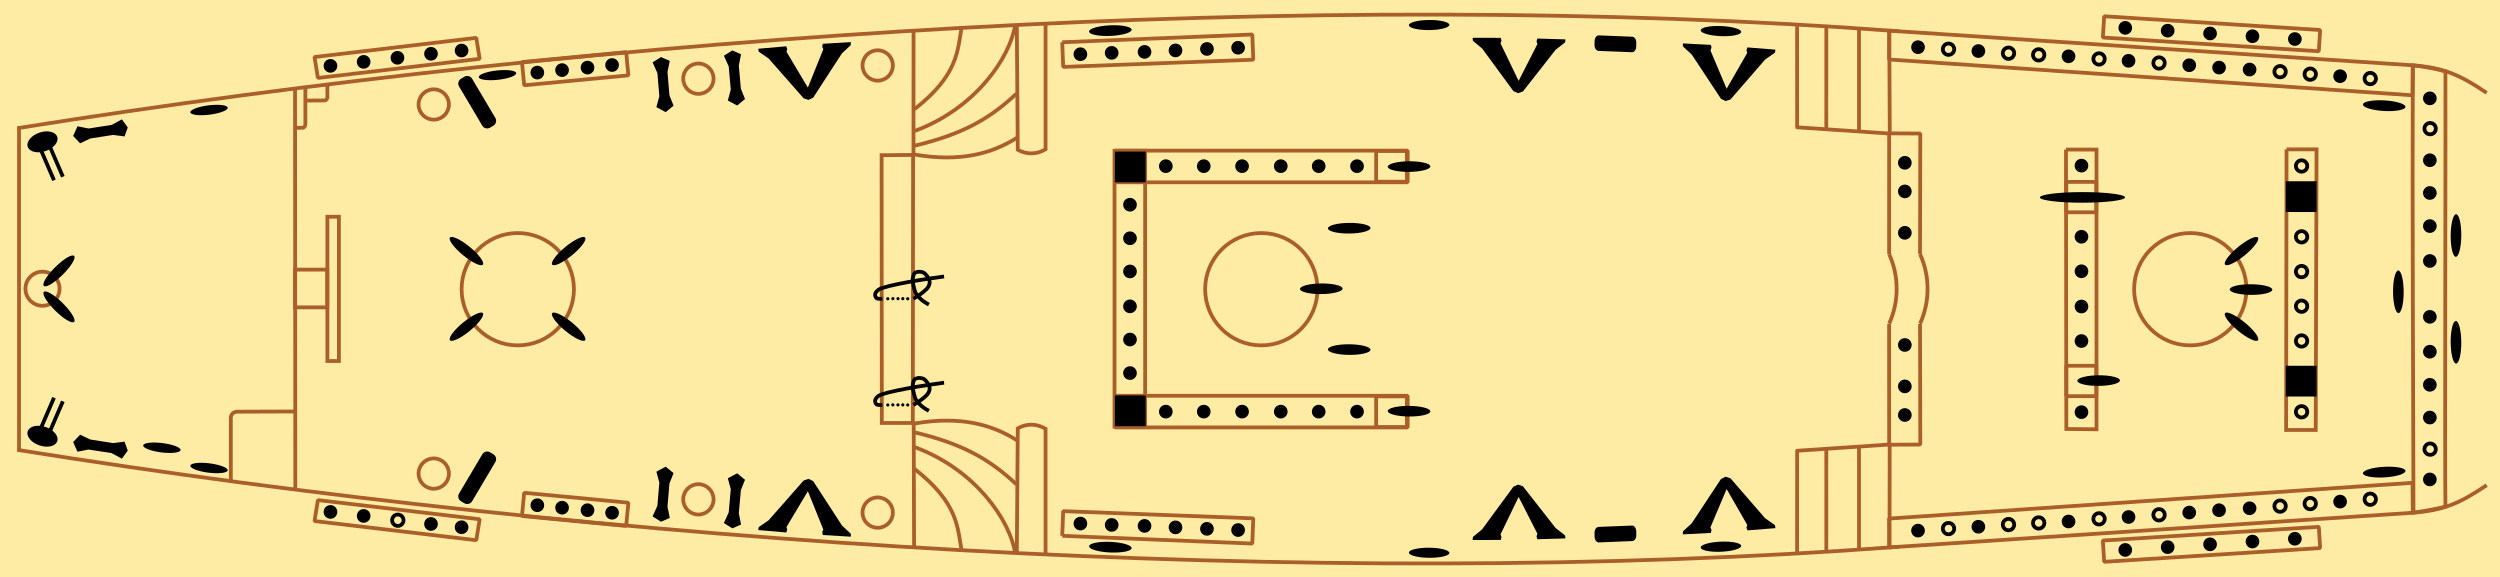
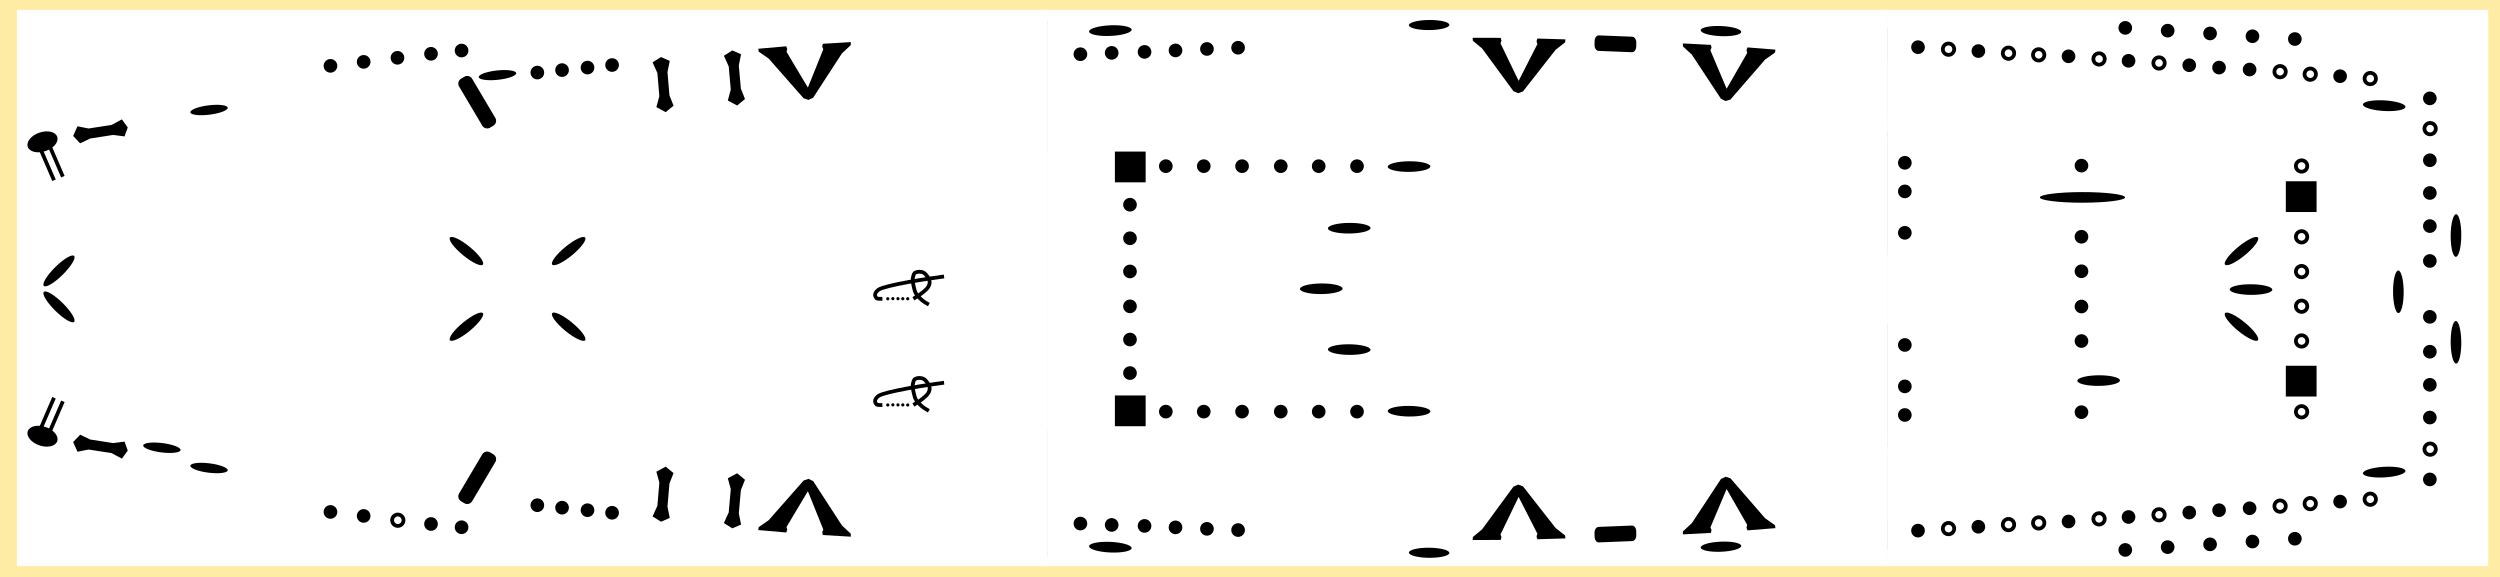
<svg xmlns="http://www.w3.org/2000/svg" xmlns:ns2="https://github.com/jolaf/rigging" xmlns:xlink="http://www.w3.org/1999/xlink" width="100%" height="100%" id="svg1" version="1.1" viewBox="1 -24 659 152">
  <style id="style707">
    /*  */
    #background {
      fill: #ffeca4;
    }
    #drawing {
      color: #aa5f28;
    }
    /*  */
  </style>
  <defs id="defs1">
    <rect y="-0.809" x="277.269" height="146.642" width="220.711" id="deckMask" style="fill:currentColor" />
    <g id="mastMask" style="stroke:currentColor">
      <path id="path89" d="m 425.113,59.525 c 26.5,26.5 26.5,26.5 26.5,26.5 z" />
      <path id="path91" d="m 451.613,59.525 c -26.5,26.5 -26.5,26.5 -26.5,26.5 z" />
    </g>
    <circle r="4" cy="398.091" cx="160.871" id="pipe" style="stroke:currentColor" />
    <circle id="pin" r="1.8" cy="28.152" cx="567.539" style="fill:currentColor" transform="rotate(-8.297298)" class="aura" />
    <circle style="fill:none;stroke:currentColor" transform="rotate(-8.297298)" id="pinhole" cx="607.213" cy="138.775" r="1.5" />
    <ellipse transform="rotate(89.50973)" id="cleat" ry="5.615" rx="1.4" cy="-575.374" cx="3.721" style="fill:currentColor" class="aura" />
    <rect ry="1.5" y="72.319" x="396.501" height="15" width="4" id="lcleat" style="fill:currentColor" class="aura" />
    <path transform="matrix(0.8823634,0,0,1.004638,-152.5943,-25.94742)" d="m 215.31,40.277 -0.959,-2.798 v -6.102 l 0.959,-2.893 -2.499,-1.196 -2.652,1.196 1.162,2.893 v 6.102 l -1.161,2.798 2.652,1.514 z" id="xcleat" style="fill:currentColor" class="aura" />
    <path d="m 426.259,54.267 -8.424,-11.107 -2.479,-2.004 -0.067,-0.781 7.404,-0.102 0.204,0.747 -0.238,0.713 4.927,9.807 4.791,-9.773 -0.238,-0.713 0.204,-0.747 7.404,0.102 -0.067,0.781 -2.479,2.004 -8.424,11.107 -1.259,0.493 z" id="kevel" style="fill:currentColor" class="aura" />
    <rect transform="translate(-36.93956,-367.6302)" id="fist" width="8.109" height="8.109" x="324.097" y="408.336" style="fill:currentColor" class="aura" />
    <g id="tackle" transform="matrix(-1,0,0,1,657.0613,84.96837)">
      <ellipse transform="rotate(-18.74917,-1131.871,-71.94031)" ry="2.557" rx="4.104" cy="420.366" cx="-74.057" id="path4323" style="fill:currentColor" />
      <path style="stroke:currentColor" d="m 61.959,411.73 3.977,9.218" id="path4328" transform="translate(-36.93956,-367.6302)" />
      <path style="stroke:currentColor" id="path4325" d="m 59.623,412.677 3.977,9.218" transform="translate(-36.93956,-367.6302)" />
    </g>
    <g id="knot" transform="translate(380.0305,-105.3119)">
      <path style="fill:none;stroke:currentColor" id="path4249" d="m 298.721,455.173 c -3.993,0.489 -15.46,2.284 -17.267,3.472 -0.874,0.684 -1.281,1.456 -0.505,2.273 0.295,0.218 1.515,0.126 1.515,0.126" />
      <path style="fill:none;stroke:currentColor" d="m 290.64,461.044 c 0,0 1.792,-1.092 2.589,-1.768 0.499,-0.424 1.088,-0.913 1.357,-1.421 0.27,-0.508 0.393,-0.888 0.316,-1.452 -0.077,-0.564 -0.8,-1.72 -1.438,-2.147 -0.638,-0.427 -1.581,-0.414 -2.192,-0.158 -0.612,0.256 -0.566,0.713 -0.758,1.357 -0.191,0.644 0.115,1.993 0.284,2.715 0.169,0.722 0.251,1.043 0.6,1.61 0.349,0.567 0.988,1.204 1.547,1.673 0.559,0.469 1.768,1.136 1.768,1.136" id="path4251" />
      <circle r="0.426" cy="461.044" cx="283.884" id="path4253" style="fill:currentColor" />
      <circle style="fill:currentColor" id="circle4255" cx="285.226" cy="461.013" r="0.426" />
      <circle style="fill:currentColor" r="0.426" cy="461.028" cx="286.568" id="circle4257" />
      <circle style="fill:currentColor" id="circle4259" cx="287.846" cy="461.028" r="0.426" />
      <circle r="0.426" cy="461.044" cx="289.14" id="circle4261" style="fill:currentColor" />
    </g>
  </defs>
  <g id="layer1">
    <g id="background">
      <rect style="fill-rule:evenodd;stroke-width:1.6;stroke-linecap:round;stroke-linejoin:round;paint-order:markers fill stroke" id="rect6803" width="717.601" height="368.795" x="-20.988" y="-138.852" />
    </g>
  </g>
  <g transform="translate(0,-20.6)" id="layer2">
    <g id="drawing">
      <g id="portDrawing" style="fill:none;stroke:currentColor">
        <path style="fill-rule:evenodd" d="M 5.599,30.388 C 160.19,5.668 347.851,-6.802 501.489,4.852 m 135.527,8.962 c 8.188,0.64 12.488,2.549 19.468,7.271" id="path4399" />
        <path class="rail" id="rect4158" d="m 499.005,4.684 c 0,0 138.012,9.13 138.012,9.13 0,0 -0.082,7.903 -0.082,7.903 0,0 -137.973,-9.434 -137.973,-9.434 0,0 0.044,-7.599 0.044,-7.599" style="fill-rule:evenodd;stroke-miterlimit:0" />
        <rect transform="matrix(0.997985,0.063452,-0.063107,0.998007,-36.91926,-367.6302)" class="rail" style="fill-rule:evenodd;stroke-linecap:round;stroke-miterlimit:0" id="rect4272" width="57.042" height="5.615" x="614.658" y="330.176" />
        <rect transform="translate(-36.91926,-367.6302)" class="solid" style="fill-rule:evenodd;stroke-miterlimit:0" id="rect4212" width="7.895" height="8.012" x="582.601" y="412.182" />
        <path class="rail" id="path4201" d="m 498.969,63.596 c 0,0 0.013,-31.846 0.013,-31.846 0,0 8.206,0.049 8.206,0.049 0,0 -0.072,31.797 -0.072,31.797" style="fill-rule:evenodd;stroke-miterlimit:0" />
        <g class="solid" id="g4442">
          <path style="fill-rule:evenodd;stroke-linejoin:round" d="m 474.71,3.488 c 0,0 0.018,26.671 0.018,26.671 0,0 24.696,1.671 24.696,1.671" id="path4436" />
          <path style="fill-rule:evenodd" d="m 491.034,31.603 c 0,0 0,-27.13 0,-27.13" id="path4438" />
          <path style="fill-rule:evenodd" d="m 482.413,30.658 c 0,0 0.006,-26.716 0.006,-26.716" id="path4440" />
        </g>
        <rect transform="translate(-36.91926,-367.6302)" class="solid" y="404.025" x="400.67" height="8.109" width="8.109" id="rect4227" style="fill-rule:evenodd;stroke-miterlimit:0" />
        <rect transform="translate(-36.91926,-367.6302)" class="rail" y="403.945" x="331.803" height="8.348" width="77.184" id="rect4231" style="fill-rule:evenodd;stroke-miterlimit:0" />
        <path class="rail" id="rect4238" d="m 281.003,7.737 c 0,0 50.101,-2.045 50.101,-2.045 0,0 0.262,6.643 0.262,6.643 0,0 -50.107,1.907 -50.107,1.907 0,0 -0.256,-6.505 -0.256,-6.505" style="fill-rule:evenodd;stroke-miterlimit:0" />
        <g class="solid" id="g2411">
          <path id="path4286" d="m 269.031,3.005 c 0,0 0.253,33.082 0.253,33.082 2.441,1.306 4.882,1.261 7.324,-0.126 0,0 0,-33.335 0,-33.335" style="fill-rule:evenodd" />
          <path id="path4302" d="m 242.135,37.35 c 11.722,2.006 20.149,-0.133 26.895,-4.419" style="fill-rule:evenodd" />
          <path id="path4300" d="m 242.099,35.007 c 12.578,-3.001 19.725,-7.042 26.841,-13.718" style="fill-rule:evenodd" />
          <path id="path4298" d="M 242.135,31.116 C 258.141,25.17 267.233,11.895 268.652,3.005" style="fill-rule:evenodd" />
          <path id="path4296" d="M 242.066,25.379 C 253.549,16.384 253.398,10.039 254.51,3.637" style="fill-rule:evenodd" />
        </g>
        <use transform="translate(71.49064,-384.2342)" height="100%" width="100%" id="use11168" xlink:href="#pipe" y="0" x="0" />
        <use transform="translate(24.2244,-380.7455)" height="100%" width="100%" id="use11170" xlink:href="#pipe" y="0" x="0" />
        <rect transform="rotate(-5.435147,-3891.007,205.0834)" class="rail" style="fill-rule:evenodd;stroke-miterlimit:0" id="rect4267" width="27.593" height="6.154" x="138.673" y="395.494" />
        <rect transform="matrix(0.993053,-0.117668,0.159682,0.987169,-36.91926,-367.6302)" class="rail" ry="0" y="391.192" x="58.768" height="5.599" width="42.94" id="rect4281" style="fill-rule:evenodd;stroke-miterlimit:0" />
        <use transform="translate(-45.53723,-373.9462)" height="100%" width="100%" id="use11166" xlink:href="#pipe" y="0" x="0" />
      </g>
      <use transform="matrix(1,0,0,-1,0,145.5797)" xlink:href="#portDrawing" id="starboardDrawing" x="0" y="0" width="100%" height="100%" />
      <path class="rail" style="fill:none;stroke:currentColor" id="path4294" d="m 645.621,15.449 c -3.876,-1.16 -8.605,-1.635 -8.605,-1.635 -0.16,38.87 0.115,82.335 0.176,117.905 0,0 3.887,-0.461 8.424,-1.564 -0.182,-8.555 0.077,-111.18 0.004,-114.706 0,0 -2.6e-4,0 -2.6e-4,0" />
      <path class="rail" id="rect4333" d="m 603.734,35.978 c 0,0 7.908,0 7.908,0 0,0 -0.217,73.963 -0.217,73.963 0,0 -7.8,0 -7.8,0 0,0 0.108,-73.963 0.108,-73.963" style="fill:none;stroke:currentColor" />
      <circle class="solid" r="14.805" cy="72.838" cx="578.359" id="path4330" style="fill:none;stroke:currentColor" />
      <path class="rail" id="rect4326" d="m 545.591,36.028 c 0,0 8.047,0 8.047,0 0,0 0,73.736 0,73.736 0,0 -7.955,-0.091 -7.955,-0.091 0,0 -0.091,-73.645 -0.091,-73.645" style="fill:none;stroke:currentColor" />
      <g class="solid" style="fill:none;stroke:currentColor" id="g4318">
        <path d="m 507.125,63.596 c 1.304,2.875 1.979,5.997 1.979,9.164 0,3.167 -0.675,6.288 -1.979,9.164" id="path4211" />
        <path d="m 498.978,63.596 c 1.304,2.875 1.979,5.997 1.979,9.164 0,3.167 -0.675,6.288 -1.979,9.164" id="path4312" />
      </g>
      <path style="fill:none;stroke:currentColor" d="m 499.075,140.577 c 0,0 0.05,-27.332 0.05,-27.332 m 0.022,-81.024 c 0,0 -0.143,-27.537 -0.143,-27.537" id="path4434" />
      <circle class="solid " style="fill:none;stroke:currentColor" id="circle327" cx="333.481" cy="72.838" r="14.805" />
      <path class="rail" style="fill:none;stroke:currentColor" d="m 302.86,109.064 c 0,0 -8.075,0 -8.075,0 0,0 0,-72.72 0,-72.72 0,0 8.075,0 8.075,0 0,0 0,72.72 0,72.72" id="path4336" />
      <path id="path4288" d="m 241.953,140.828 c 0,0 -0.103,-33.102 -0.103,-33.102 M 241.79,37.765 c 0,0 0.024,-33.476 0.024,-33.476" style="fill:none;stroke:currentColor" />
      <path class="solid" style="fill:none;stroke:currentColor" d="m 241.694,37.439 c 0,0 -8.306,0.069 -8.306,0.069 -0.004,16.806 0.062,53.776 0.058,70.582 0,0 8.168,0 8.168,0 0.004,-16.806 0.076,-53.845 0.08,-70.651 0,0 0,-5e-5 0,-5e-5" id="path4060" />
      <circle class="solid" r="14.805" cy="72.838" cx="137.481" id="circle329" style="fill:none;stroke:currentColor" />
      <rect class="solid" y="53.73" x="87.298" height="38.031" width="3.041" id="rect4322" style="fill:none;stroke:currentColor" />
      <rect class="solid" y="67.672" x="78.789" height="9.949" width="8.482" id="rect4317" style="fill:none;stroke:currentColor" />
      <path class="solid" style="fill:none;stroke:currentColor" d="m 87.296,19.031 c 0,0 0,3.28 0,3.28 -0.175,0.713 -0.438,0.672 -0.685,0.766 0,0 -5.025,0.035 -5.025,0.035" id="path4887" />
      <path class="solid" id="path4306" d="m 81.496,19.331 c 0,0 0,10.18 0,10.18 -0.175,0.713 -0.438,0.672 -0.685,0.766 0,0 -2.226,0.035 -2.226,0.035" style="fill:none;stroke:currentColor" />
      <path style="fill:none;stroke:currentColor" d="m 78.845,125.846 c 0,0 -0.072,-106.204 -0.072,-106.204" id="path4304" />
      <path class="solid" style="fill:none;stroke:currentColor" d="m 61.845,123.311 c 0,0 0,-16.814 0,-16.814 0.389,-1.278 0.973,-1.205 1.523,-1.374 0,0 15.251,-0.062 15.251,-0.062" id="path4412" />
      <circle class="solid" r="4.495" cy="72.707" cx="12.204" id="circle4314" style="fill:none;stroke:currentColor" />
      <path id="path4069" d="m 6.016,115.679 c 0,0 0,-85.785 0,-85.785" style="fill:none;stroke:currentColor" />
    </g>
  </g>
-   <g transform="translate(0,-20.6)" id="layer3" style="display:none">
+   <g transform="translate(0,-20.6)" id="layer3">
    <g style="color:#ffffff" class="modeDependent which" id="deckMasks">
      <use style="stroke-width:1.001" height="100%" width="100%" y="0" x="0" transform="matrix(0.7178498,0,0,1,299.4258,0)" ns2:deck="fore" class="deckMask" xlink:href="#deckMask" id="use758" />
-       <use style="stroke-width:0.999" transform="matrix(1.00258,0,0,1,-0.8020163,0)" height="100%" width="100%" y="0" x="0" ns2:deck="main" class="deckMask" xlink:href="#deckMask" id="use760" />
+       <use style="stroke-width:0.997" height="100%" width="100%" y="0" x="0" ns2:deck="main" class="deckMask" xlink:href="#deckMask" id="use760" transform="matrix(1.0033,0,0,1,-1.1,0)" />
      <use style="stroke-width:1.01" height="100%" width="100%" y="0" x="0" transform="matrix(1.23109,0,0,1,-335.8762,0)" ns2:deck="stern" class="deckMask" xlink:href="#deckMask" id="use668" />
    </g>
  </g>
  <g transform="translate(0,-20.6)" id="layer4" style="display:none">
    <g style="color:#ff0000" class="modeDependent where" id="mastMasks">
      <use height="100%" width="100%" y="0" x="0" transform="translate(140)" ns2:mast="fore" class="mastMask" xlink:href="#mastMask" id="use89" />
      <use height="100%" width="100%" y="0" x="0" transform="translate(-104.8899)" ns2:mast="main" class="mastMask" xlink:href="#mastMask" id="use336" />
      <use height="100%" width="100%" y="0" x="0" transform="translate(-300.9661)" ns2:mast="mizzen" class="mastMask" xlink:href="#mastMask" id="use338" />
    </g>
  </g>
  <g transform="translate(0,-20.6)" id="layer5">
    <g transform="translate(0.02029647,-7.1415848e-6)" id="points">
      <g ns2:side="port" id="g1143" ns2:rail="behindFront" ns2:deck="fore">
        <use height="100%" width="100%" transform="rotate(-89.09961,642.2966,-8.333565)" id="use4877" xlink:href="#cleat" y="0" x="0" />
      </g>
      <g ns2:side="starboard" ns2:deck="fore" ns2:rail="behindFront" id="g347" transform="matrix(1,0,0,-1,0,145.5058)">
        <use x="0" y="0" xlink:href="#cleat" id="use345" transform="rotate(-89.09961,642.2966,-8.333565)" width="100%" height="100%" />
      </g>
      <g ns2:side="port" transform="translate(0,-1.124999)" ns2:isAcross="true" id="g4296" ns2:rail="frontRail" ns2:deck="fore">
        <use height="100%" width="100%" transform="translate(75.82837,120.558)" id="use4878" xlink:href="#pin" y="0" x="0" />
        <use height="100%" width="100%" transform="translate(75.82837,111.3648)" id="use4880" xlink:href="#pin" y="0" x="0" />
        <use height="100%" width="100%" transform="translate(75.82837,102.6395)" id="use4882" xlink:href="#pin" y="0" x="0" />
        <use height="100%" width="100%" transform="translate(75.82833,94.00795)" id="use4886" xlink:href="#pin" y="0" x="0" />
        <use height="100%" width="100%" transform="translate(20.68006,-18.06192)" id="use4884" xlink:href="#pinhole" y="0" x="0" />
        <use height="100%" width="100%" transform="translate(75.82833,77.69545)" id="use4888" xlink:href="#pin" y="0" x="0" />
      </g>
      <g ns2:side="starboard" ns2:deck="fore" ns2:rail="frontRail" id="g361" ns2:isAcross="true" transform="matrix(1,0,0,-1,0,146.6308)">
        <use x="0" y="0" xlink:href="#pin" id="use349" transform="translate(75.82837,120.558)" width="100%" height="100%" />
        <use x="0" y="0" xlink:href="#pin" id="use351" transform="translate(75.82837,111.3648)" width="100%" height="100%" />
        <use x="0" y="0" xlink:href="#pin" id="use353" transform="translate(75.82837,102.6395)" width="100%" height="100%" />
        <use x="0" y="0" xlink:href="#pin" id="use355" transform="translate(75.82833,94.00795)" width="100%" height="100%" />
        <use x="0" y="0" xlink:href="#pinhole" id="use357" transform="translate(20.68006,-18.06192)" width="100%" height="100%" />
        <use x="0" y="0" xlink:href="#pin" id="use359" transform="translate(75.82833,77.69545)" width="100%" height="100%" />
      </g>
      <g ns2:side="port" transform="rotate(-33.82482,358.4877,-866.822)" ns2:deck="fore" ns2:rail="onDeckFront" id="g826">
        <use height="100%" width="100%" transform="rotate(37.61055,293.7698,-704.8099)" id="use4869" xlink:href="#cleat" y="0" x="0" />
      </g>
      <g transform="rotate(90,336.0643,324.3645)" ns2:deck="fore" ns2:side="center" ns2:rail="onDeckFront" id="g4125">
        <use x="0" y="0" xlink:href="#cleat" id="use4123" transform="rotate(0.2410182,-6431.205,-116512.54)" width="100%" height="100%" />
      </g>
      <g ns2:side="starboard" id="g365" ns2:rail="onDeckFront" ns2:deck="fore" transform="matrix(0.8307434,0.5566555,0.5566555,-0.8307434,543.1976,92.66701)">
        <use x="0" y="0" xlink:href="#cleat" id="use363" transform="rotate(37.61055,293.7698,-704.8099)" width="100%" height="100%" />
      </g>
      <g ns2:side="port" transform="rotate(3.868472,821.8682,-178.4431)" id="g4304" ns2:rail="sideRail" ns2:deck="fore">
        <use height="100%" width="100%" transform="translate(-45.72429,83.92364)" id="use4842" xlink:href="#pin" y="0" x="0" />
        <use height="100%" width="100%" transform="translate(-92.89051,-19.82658)" id="use4838" xlink:href="#pinhole" y="0" x="0" />
        <use height="100%" width="100%" transform="translate(-29.78216,83.87078)" id="use4840" xlink:href="#pin" y="0" x="0" />
        <use height="100%" width="100%" transform="translate(-77.0407,-19.84125)" id="use4836" xlink:href="#pinhole" y="0" x="0" />
        <use height="100%" width="100%" transform="translate(-69.07567,-19.94292)" id="use4834" xlink:href="#pinhole" y="0" x="0" />
        <use height="100%" width="100%" transform="translate(-5.974521,83.64781)" id="use4832" xlink:href="#pin" y="0" x="0" />
        <use height="100%" width="100%" transform="translate(-53.12793,-19.94072)" id="use4830" xlink:href="#pinhole" y="0" x="0" />
        <use height="100%" width="100%" transform="translate(9.885951,83.76302)" id="use4828" xlink:href="#pin" y="0" x="0" />
        <use height="100%" width="100%" transform="translate(-37.27823,-19.94317)" id="use4826" xlink:href="#pinhole" y="0" x="0" />
        <use height="100%" width="100%" transform="translate(25.92968,83.85081)" id="use4824" xlink:href="#pin" y="0" x="0" />
        <use height="100%" width="100%" transform="translate(33.81339,83.936)" id="use4822" xlink:href="#pin" y="0" x="0" />
        <use height="100%" width="100%" transform="translate(41.8784,83.90932)" id="use4820" xlink:href="#pin" y="0" x="0" />
        <use height="100%" width="100%" transform="translate(-5.28586,-19.8119)" id="use4816" xlink:href="#pinhole" y="0" x="0" />
        <use height="100%" width="100%" transform="translate(2.687874,-19.6877)" id="use4818" xlink:href="#pinhole" y="0" x="0" />
        <use height="100%" width="100%" transform="translate(65.80175,84.04969)" id="use4814" xlink:href="#pin" y="0" x="0" />
        <use height="100%" width="100%" transform="translate(18.54907,-19.60354)" id="use4812" xlink:href="#pinhole" y="0" x="0" />
      </g>
      <g ns2:side="starboard" ns2:deck="fore" ns2:rail="sideRail" id="g399" transform="matrix(0.9977215,-0.06746628,-0.06746628,-0.9977215,-10.16631,201.3608)">
        <use x="0" y="0" xlink:href="#pin" id="use367" transform="translate(-45.72429,83.92364)" width="100%" height="100%" />
        <use x="0" y="0" xlink:href="#pinhole" id="use369" transform="translate(-92.89051,-19.82658)" width="100%" height="100%" />
        <use x="0" y="0" xlink:href="#pin" id="use371" transform="translate(-29.78216,83.87078)" width="100%" height="100%" />
        <use x="0" y="0" xlink:href="#pinhole" id="use373" transform="translate(-77.0407,-19.84125)" width="100%" height="100%" />
        <use x="0" y="0" xlink:href="#pinhole" id="use375" transform="translate(-69.07567,-19.94292)" width="100%" height="100%" />
        <use x="0" y="0" xlink:href="#pin" id="use377" transform="translate(-5.974521,83.64781)" width="100%" height="100%" />
        <use x="0" y="0" xlink:href="#pinhole" id="use379" transform="translate(-53.12793,-19.94072)" width="100%" height="100%" />
        <use x="0" y="0" xlink:href="#pin" id="use381" transform="translate(9.885951,83.76302)" width="100%" height="100%" />
        <use x="0" y="0" xlink:href="#pinhole" id="use383" transform="translate(-37.27823,-19.94317)" width="100%" height="100%" />
        <use x="0" y="0" xlink:href="#pin" id="use385" transform="translate(25.92968,83.85081)" width="100%" height="100%" />
        <use x="0" y="0" xlink:href="#pin" id="use387" transform="translate(33.81339,83.936)" width="100%" height="100%" />
        <use x="0" y="0" xlink:href="#pin" id="use389" transform="translate(41.8784,83.90932)" width="100%" height="100%" />
        <use x="0" y="0" xlink:href="#pinhole" id="use391" transform="translate(-5.28586,-19.8119)" width="100%" height="100%" />
        <use x="0" y="0" xlink:href="#pinhole" id="use393" transform="translate(2.687874,-19.6877)" width="100%" height="100%" />
        <use x="0" y="0" xlink:href="#pin" id="use395" transform="translate(65.80175,84.04969)" width="100%" height="100%" />
        <use x="0" y="0" xlink:href="#pinhole" id="use397" transform="translate(18.54907,-19.60354)" width="100%" height="100%" />
      </g>
      <g ns2:side="port" ns2:rail="shroudsRail" ns2:deck="fore" id="g5102" transform="rotate(3.769449,6421.582,-164.8964)">
        <use height="100%" width="100%" transform="translate(19.31865,442.8958)" id="use4845" xlink:href="#pin" y="0" x="0" />
        <use height="100%" width="100%" transform="translate(30.51896,442.8958)" id="use4847" xlink:href="#pin" y="0" x="0" />
        <use height="100%" width="100%" transform="translate(41.71926,442.8958)" id="use4849" xlink:href="#pin" y="0" x="0" />
        <use height="100%" width="100%" transform="translate(52.91861,442.8958)" id="use4851" xlink:href="#pin" y="0" x="0" />
        <use height="100%" width="100%" transform="translate(64.11891,442.8958)" id="use4853" xlink:href="#pin" y="0" x="0" />
      </g>
      <g ns2:side="starboard" transform="matrix(0.9978367,-0.06574184,-0.06574184,-0.9978367,3.051441,568.0292)" id="g412" ns2:deck="fore" ns2:rail="shroudsRail">
        <use x="0" y="0" xlink:href="#pin" id="use401" transform="translate(19.31865,442.8958)" width="100%" height="100%" />
        <use x="0" y="0" xlink:href="#pin" id="use403" transform="translate(30.51896,442.8958)" width="100%" height="100%" />
        <use x="0" y="0" xlink:href="#pin" id="use406" transform="translate(41.71926,442.8958)" width="100%" height="100%" />
        <use x="0" y="0" xlink:href="#pin" id="use408" transform="translate(52.91861,442.8958)" width="100%" height="100%" />
        <use x="0" y="0" xlink:href="#pin" id="use410" transform="translate(64.11891,442.8958)" width="100%" height="100%" />
      </g>
      <g ns2:side="port" id="g5002" transform="translate(0.5268181)">
        <use x="0" y="0" xlink:href="#pinhole" id="use4991" transform="translate(-13.73291,18.49365)" width="100%" height="100%" />
        <use x="0" y="0" xlink:href="#pinhole" id="use4989" transform="translate(-13.73291,9.333698)" width="100%" height="100%" />
        <use x="0" y="0" xlink:href="#pinhole" id="use4987" transform="translate(-13.73291,-9.338379)" width="100%" height="100%" />
      </g>
      <g ns2:side="starboard" transform="matrix(1,0,0,-1,0.5268181,145.5058)" id="g424">
        <use height="100%" width="100%" transform="translate(-13.73291,18.49365)" id="use418" xlink:href="#pinhole" y="0" x="0" />
        <use height="100%" width="100%" transform="translate(-13.73291,9.333698)" id="use420" xlink:href="#pinhole" y="0" x="0" />
        <use height="100%" width="100%" transform="translate(-13.73291,-9.338379)" id="use422" xlink:href="#pinhole" y="0" x="0" />
      </g>
      <g ns2:side="port" transform="translate(316.2579,3.526502)" id="g1149" ns2:rail="frontFists" ns2:deck="fore">
        <use x="0" y="0" xlink:href="#fist" transform="translate(0.1057145,0.1483681)" id="use10664" width="100%" height="100%" />
      </g>
      <g ns2:side="starboard" ns2:deck="fore" ns2:rail="frontFists" id="g416" transform="matrix(1,0,0,-1,316.2579,141.9793)">
        <use height="100%" width="100%" id="use414" transform="translate(0.1057145,0.1483681)" xlink:href="#fist" y="0" x="0" />
      </g>
      <g ns2:side="port" ns2:deck="fore" ns2:rail="atMastFront" id="g1383" transform="translate(446.7934,-2.641305)">
        <use height="100%" width="100%" transform="matrix(0.766927,-0.6417344,-0.6417344,-0.766927,-297.0064,433.7506)" id="use1381" xlink:href="#cleat" y="0" x="0" />
      </g>
      <g transform="rotate(-34.40732,594.5959,75.74982)" id="g1173" ns2:side="center" ns2:rail="atMastFront" ns2:deck="fore">
        <use height="100%" width="100%" transform="rotate(35.2787,468.5599,68.43304)" id="use4860" xlink:href="#cleat" y="0" x="0" />
      </g>
      <g ns2:side="starboard" transform="matrix(1,0,0,-1,446.7934,148.1471)" id="g428" ns2:rail="atMastFront" ns2:deck="fore">
        <use x="0" y="0" xlink:href="#cleat" id="use426" transform="matrix(0.766927,-0.6417344,-0.6417344,-0.766927,-297.0064,433.7506)" width="100%" height="100%" />
      </g>
      <g ns2:side="port" transform="translate(0.175606)" ns2:isAcross="true" id="g4334" ns2:rail="behindMastRail" ns2:deck="fore">
        <use height="100%" width="100%" transform="translate(-16.18084,122.1517)" id="use4920" xlink:href="#pin" y="0" x="0" />
        <use height="100%" width="100%" transform="translate(-16.18084,113.0523)" id="use4922" xlink:href="#pin" y="0" x="0" />
        <use height="100%" width="100%" transform="translate(-16.18084,94.30326)" id="use4924" xlink:href="#pin" y="0" x="0" />
      </g>
      <g ns2:side="starboard" ns2:deck="fore" ns2:rail="behindMastRail" id="g436" ns2:isAcross="true" transform="matrix(1,0,0,-1,0.175606,145.5058)">
        <use x="0" y="0" xlink:href="#pin" id="use430" transform="translate(-16.18084,122.1517)" width="100%" height="100%" />
        <use x="0" y="0" xlink:href="#pin" id="use432" transform="translate(-16.18084,113.0523)" width="100%" height="100%" />
        <use x="0" y="0" xlink:href="#pin" id="use434" transform="translate(-16.18084,94.30326)" width="100%" height="100%" />
      </g>
      <g ns2:side="port" style="stroke-width:0.707" ns2:deck="fore" ns2:rail="backPillars" id="g4131" transform="matrix(1.614932,-0.5899143,1.179829,0.8074658,-408.6204,335.4104)">
        <use x="0" y="0" xlink:href="#cleat" id="use4129" transform="rotate(-143.4218,574.4299,28.15793)" width="100%" height="100%" />
      </g>
      <g transform="rotate(-37.95442,558.9899,98.50181)" id="g1179" ns2:rail="backPillars" ns2:side="starboard" ns2:deck="fore">
        <use height="100%" width="100%" transform="rotate(37.99271,427.0698,18.63686)" id="use4857" xlink:href="#cleat" y="0" x="0" />
      </g>
      <g ns2:side="port" transform="translate(-7.225649,-5.437401)" ns2:isAcross="true" id="g4384" ns2:rail="backRail" ns2:deck="fore">
        <use height="100%" width="100%" transform="translate(-55.34016,117.4538)" id="use4905" xlink:href="#pin" y="0" x="0" />
        <use height="100%" width="100%" transform="translate(-55.34016,106.5357)" id="use4907" xlink:href="#pin" y="0" x="0" />
        <use height="100%" width="100%" transform="translate(-55.34016,98.99535)" id="use4909" xlink:href="#pin" y="0" x="0" />
      </g>
      <g ns2:side="starboard" ns2:deck="fore" ns2:rail="backRail" id="g444" ns2:isAcross="true" transform="matrix(1,0,0,-1,-7.225649,150.9432)">
        <use x="0" y="0" xlink:href="#pin" id="use438" transform="translate(-55.34016,117.4538)" width="100%" height="100%" />
        <use x="0" y="0" xlink:href="#pin" id="use440" transform="translate(-55.34016,106.5357)" width="100%" height="100%" />
        <use x="0" y="0" xlink:href="#pin" id="use442" transform="translate(-55.34016,98.99535)" width="100%" height="100%" />
      </g>
      <g ns2:side="port" id="g4357" ns2:rail="bulwark" ns2:deck="main">
        <use height="100%" width="100%" transform="matrix(0.9507373,0,0,0.9507373,-169.3395,4.341369)" id="use4933" xlink:href="#cleat" y="0" x="0" />
        <use height="100%" width="100%" transform="rotate(0.9,2554.819,-1639.258)" id="use4825" xlink:href="#kevel" y="0" x="0" />
        <use style="stroke-width:1.167" height="100%" width="100%" transform="matrix(-0.01971953,1.022046,-0.7328132,-0.02912583,493.1532,-396.8143)" id="use4944" xlink:href="#lcleat" y="0" x="0" />
        <use height="100%" width="100%" transform="matrix(0.9503867,0.04800109,-0.04800109,0.9503867,-92.27082,-21.67918)" id="use4918" xlink:href="#cleat" y="0" x="0" />
        <use height="100%" width="100%" transform="rotate(3.768461,921.2961,469.4407)" id="use4823" xlink:href="#kevel" y="0" x="0" />
      </g>
      <g ns2:side="starboard" ns2:deck="main" ns2:rail="bulwark" id="g456" transform="matrix(1,0,0,-1,0,145.5058)">
        <use x="0" y="0" xlink:href="#cleat" id="use446" transform="matrix(0.9507373,0,0,0.9507373,-169.3395,4.341369)" width="100%" height="100%" />
        <use x="0" y="0" xlink:href="#kevel" id="use448" transform="rotate(0.9,2554.819,-1639.258)" width="100%" height="100%" />
        <use x="0" y="0" xlink:href="#lcleat" id="use450" transform="matrix(-0.01971953,1.022046,-0.7328132,-0.02912583,493.1532,-396.8143)" width="100%" height="100%" style="stroke-width:1.167" />
        <use x="0" y="0" xlink:href="#cleat" id="use452" transform="matrix(0.9503867,0.04800109,-0.04800109,0.9503867,-92.27082,-21.67918)" width="100%" height="100%" />
        <use x="0" y="0" xlink:href="#kevel" id="use454" transform="rotate(3.768461,921.2961,469.4407)" width="100%" height="100%" />
      </g>
      <g ns2:side="port" transform="translate(0.3998641,-4.50021)" id="g1161" ns2:rail="frontPillars" ns2:deck="main">
        <use height="100%" width="100%" transform="translate(-203.3822,46.21481)" id="use4893" xlink:href="#cleat" y="0" x="0" />
      </g>
      <g ns2:side="starboard" ns2:deck="main" ns2:rail="frontPillars" id="g460" transform="matrix(1,0,0,-1,0.3998641,150.006)">
        <use x="0" y="0" xlink:href="#cleat" id="use458" transform="translate(-203.3822,46.21481)" width="100%" height="100%" />
      </g>
      <g ns2:side="port" transform="translate(-10.63606,4.599977)" id="g1164" ns2:rail="onDeckFront" ns2:deck="main">
        <use height="100%" width="100%" transform="translate(-208.1147,53.35763)" id="use4897" xlink:href="#cleat" y="0" x="0" />
      </g>
      <g ns2:side="starboard" ns2:deck="main" ns2:rail="onDeckFront" id="g464" transform="matrix(1,0,0,-1,-10.63606,140.9059)">
        <use x="0" y="0" xlink:href="#cleat" id="use462" transform="translate(-208.1147,53.35763)" width="100%" height="100%" />
      </g>
      <g transform="rotate(90,350.4549,71.5286)" id="g1194" ns2:side="center" ns2:rail="atMastFront" ns2:deck="main">
        <use height="100%" width="100%" transform="rotate(90,426.5546,-76.11092)" id="use4911" xlink:href="#cleat" y="0" x="0" />
      </g>
      <g ns2:side="port" transform="translate(7.599995,-4.399712)" id="g4366" ns2:rail="sideMastRail" ns2:deck="main">
        <use height="100%" width="100%" transform="translate(-264.9702,98.84545)" id="use4789" xlink:href="#pin" y="0" x="0" />
        <use height="100%" width="100%" transform="translate(-254.9702,98.84545)" id="use4791" xlink:href="#pin" y="0" x="0" />
        <use height="100%" width="100%" transform="translate(-244.8712,98.84545)" id="use4793" xlink:href="#pin" y="0" x="0" />
        <use height="100%" width="100%" transform="translate(-234.6702,98.84545)" id="use4795" xlink:href="#pin" y="0" x="0" />
        <use height="100%" width="100%" transform="translate(-224.6702,98.84545)" id="use4799" xlink:href="#pin" y="0" x="0" />
        <use height="100%" width="100%" transform="translate(-214.5712,98.84545)" id="use4801" xlink:href="#pin" y="0" x="0" />
      </g>
      <g ns2:side="starboard" ns2:deck="main" ns2:rail="sideMastRail" id="g478" transform="matrix(1,0,0,-1,7.599995,149.9056)">
        <use x="0" y="0" xlink:href="#pin" id="use466" transform="translate(-264.9702,98.84545)" width="100%" height="100%" />
        <use x="0" y="0" xlink:href="#pin" id="use468" transform="translate(-254.9702,98.84545)" width="100%" height="100%" />
        <use x="0" y="0" xlink:href="#pin" id="use470" transform="translate(-244.8712,98.84545)" width="100%" height="100%" />
        <use x="0" y="0" xlink:href="#pin" id="use472" transform="translate(-234.6702,98.84545)" width="100%" height="100%" />
        <use x="0" y="0" xlink:href="#pin" id="use474" transform="translate(-224.6702,98.84545)" width="100%" height="100%" />
        <use x="0" y="0" xlink:href="#pin" id="use476" transform="translate(-214.5712,98.84545)" width="100%" height="100%" />
      </g>
      <g ns2:side="port" transform="translate(7.600336,-4.299942)" id="g1158" ns2:rail="backFists" ns2:deck="main">
        <use height="100%" width="100%" id="use9904" transform="translate(0.1057145,0.1483681)" xlink:href="#fist" y="0" x="0" />
      </g>
      <g ns2:side="starboard" ns2:deck="main" ns2:rail="backFists" id="g482" transform="matrix(1,0,0,-1,7.600336,149.8058)">
        <use x="0" y="0" xlink:href="#fist" transform="translate(0.1057145,0.1483681)" id="use480" width="100%" height="100%" />
      </g>
      <g ns2:side="port" transform="translate(7.500264,-0.8001341)" ns2:isAcross="true" id="g4374" ns2:rail="behindMastRail" ns2:deck="main">
        <use id="use11352" height="100%" width="100%" transform="translate(-274.3165,122.9979)" xlink:href="#pin" y="0" x="0" />
        <use x="0" y="0" xlink:href="#pin" transform="translate(-274.3165,114.247)" width="100%" height="100%" id="use11350" />
        <use id="use11281" height="100%" width="100%" transform="translate(-274.3165,105.4078)" xlink:href="#pin" y="0" x="0" />
      </g>
      <g ns2:side="starboard" ns2:deck="main" ns2:rail="behindMastRail" id="g490" ns2:isAcross="true" transform="matrix(1,0,0,-1,7.500264,146.306)">
        <use x="0" y="0" xlink:href="#pin" transform="translate(-274.3165,122.9979)" width="100%" height="100%" id="use484" />
        <use id="use486" height="100%" width="100%" transform="translate(-274.3165,114.247)" xlink:href="#pin" y="0" x="0" />
        <use x="0" y="0" xlink:href="#pin" transform="translate(-274.3165,105.4078)" width="100%" height="100%" id="use488" />
      </g>
      <g ns2:side="port" transform="rotate(-2.277394,278.9201,10.61171)" id="g4358" ns2:rail="sideRail" ns2:deck="main">
        <use height="100%" width="100%" transform="translate(-279.9012,65.20606)" id="use1167" xlink:href="#pin" y="0" x="0" />
        <use height="100%" width="100%" transform="translate(-271.65,65.18004)" id="use1169" xlink:href="#pin" y="0" x="0" />
        <use transform="translate(-262.9858,65.26682)" height="100%" width="100%" id="use1173" xlink:href="#pin" y="0" x="0" />
        <use transform="translate(-254.8141,65.20295)" height="100%" width="100%" id="use1171" xlink:href="#pin" y="0" x="0" />
        <use transform="translate(-246.5153,65.1477)" height="100%" width="100%" id="use1175" xlink:href="#pin" y="0" x="0" />
        <use transform="translate(-238.3006,65.15241)" height="100%" width="100%" id="use1177" xlink:href="#pin" y="0" x="0" />
      </g>
      <g ns2:side="starboard" ns2:deck="main" ns2:rail="sideRail" id="g504" transform="matrix(0.9992102,0.03973756,0.03973756,-0.9992102,-0.2013785,134.4138)">
        <use x="0" y="0" xlink:href="#pin" id="use492" transform="translate(-279.9012,65.20606)" width="100%" height="100%" />
        <use x="0" y="0" xlink:href="#pin" id="use494" transform="translate(-271.65,65.18004)" width="100%" height="100%" />
        <use x="0" y="0" xlink:href="#pin" id="use496" width="100%" height="100%" transform="translate(-262.9858,65.26682)" />
        <use x="0" y="0" xlink:href="#pin" id="use498" width="100%" height="100%" transform="translate(-254.8141,65.20295)" />
        <use x="0" y="0" xlink:href="#pin" id="use500" width="100%" height="100%" transform="translate(-246.5153,65.1477)" />
        <use x="0" y="0" xlink:href="#pin" id="use502" width="100%" height="100%" transform="translate(-238.3006,65.15241)" />
      </g>
      <g ns2:side="port" transform="rotate(0.2,349.3027,-2298.312)" id="g1155" ns2:rail="aboveRail" ns2:deck="main">
        <use height="100%" width="100%" transform="rotate(-2.286556,590.1595,6858.634)" id="use4885" xlink:href="#cleat" y="0" x="0" />
      </g>
      <g ns2:side="starboard" ns2:deck="main" ns2:rail="aboveRail" id="g508" transform="matrix(0.9999939,-0.00349065,-0.00349065,-0.9999939,-8.020479,146.7391)">
        <use x="0" y="0" xlink:href="#cleat" id="use506" transform="rotate(-2.286556,590.1595,6858.634)" width="100%" height="100%" />
      </g>
      <g ns2:side="port" id="g4431" ns2:rail="bulwark" ns2:deck="stern">
        <use height="100%" width="100%" transform="rotate(-30.63951,159.9154,547.6488)" id="use4925" xlink:href="#lcleat" y="0" x="0" />
        <use x="0" y="0" xlink:href="#cleat" id="use4079" transform="matrix(0.8798008,-0.08677511,0.08677511,0.8798008,-374.0032,67.39124)" width="100%" height="100%" />
        <use height="100%" width="100%" transform="rotate(-4.837746,225.6209,-1651.096)" id="use4873" xlink:href="#xcleat" y="0" x="0" />
        <use height="100%" width="100%" transform="rotate(-5.037746,210.3914,-1799.66)" id="use4854" xlink:href="#xcleat" y="0" x="0" />
        <use height="100%" width="100%" transform="rotate(-4.173245,-116.355,2967.573)" id="use4862" xlink:href="#kevel" y="0" x="0" />
      </g>
      <g id="g4331" ns2:rail="bulwark" ns2:side="starboard" ns2:deck="stern" transform="matrix(1,0,0,-1,0,145.7699)">
        <use height="100%" width="100%" transform="rotate(-30.63951,159.3454,547.4926)" id="use4329" xlink:href="#lcleat" y="0" x="0" />
        <use height="100%" width="100%" transform="rotate(-4.837746,225.6209,-1651.096)" id="use4325" xlink:href="#xcleat" y="0" x="0" />
        <use height="100%" width="100%" transform="rotate(-5.037746,210.3914,-1799.66)" id="use4323" xlink:href="#xcleat" y="0" x="0" />
        <use height="100%" width="100%" transform="rotate(-4.173245,-116.355,2967.573)" id="use4321" xlink:href="#kevel" y="0" x="0" />
      </g>
      <g transform="translate(-48.82402,-385.82)" id="g4276" ns2:side="center" ns2:rail="atFront" ns2:deck="stern">
        <use height="100%" width="100%" transform="translate(-380.0936,105.4382)" id="use4868" xlink:href="#knot" y="0" x="0" />
      </g>
      <g ns2:deck="stern" ns2:rail="aboveLadder" ns2:side="starboard" id="g346" transform="translate(-48.82402,-357.82)">
        <use x="0" y="0" xlink:href="#knot" id="use344" transform="translate(-380.0936,105.4382)" width="100%" height="100%" />
      </g>
      <g ns2:side="port" transform="rotate(-1,69.43296,1381.305)" id="g4420" ns2:rail="sideRail" ns2:deck="stern">
        <use height="100%" width="100%" transform="translate(-399.2173,71.25848)" id="use1144" xlink:href="#pin" y="0" x="0" />
        <use transform="translate(-392.6897,70.72228)" height="100%" width="100%" id="use1148" xlink:href="#pin" y="0" x="0" />
        <use height="100%" width="100%" transform="translate(-385.971,70.17701)" id="use1146" xlink:href="#pin" y="0" x="0" />
        <use height="100%" width="100%" transform="translate(-379.4827,69.61231)" id="use1142" xlink:href="#pin" y="0" x="0" />
      </g>
      <g ns2:side="starboard" ns2:deck="stern" ns2:rail="sideRail" id="g518" transform="matrix(0.9998477,0.01745241,0.01745241,-0.9998477,-24.09653,144.0837)">
        <use x="0" y="0" xlink:href="#pin" id="use510" transform="translate(-399.2173,71.25848)" width="100%" height="100%" />
        <use x="0" y="0" xlink:href="#pin" id="use512" width="100%" height="100%" transform="translate(-392.6897,70.72228)" />
        <use x="0" y="0" xlink:href="#pin" id="use514" transform="translate(-385.971,70.17701)" width="100%" height="100%" />
        <use x="0" y="0" xlink:href="#pin" id="use516" transform="translate(-379.4827,69.61231)" width="100%" height="100%" />
      </g>
      <g ns2:side="port" transform="rotate(-0.7,172.9513,2205.137)" id="g4413" ns2:rail="shroudsRail" ns2:deck="stern">
        <use height="100%" width="100%" transform="translate(-450.7941,67.13046)" id="use1117" xlink:href="#pin" y="0" x="0" />
        <use height="100%" width="100%" transform="translate(-442.0327,66.18556)" id="use1125" xlink:href="#pin" y="0" x="0" />
        <use height="100%" width="100%" transform="translate(-433.1106,65.22053)" id="use1123" xlink:href="#pin" y="0" x="0" />
        <use height="100%" width="100%" transform="translate(-424.256,64.27546)" id="use1119" xlink:href="#pin" y="0" x="0" />
        <use height="100%" width="100%" transform="translate(-416.1859,63.51881)" id="use1121" xlink:href="#pin" y="0" x="0" />
      </g>
      <g ns2:side="starboard" ns2:deck="stern" ns2:rail="shroudsRail" id="g536" transform="matrix(0.9999254,0.012217,0.012217,-0.9999254,-26.92726,143.2283)">
        <use x="0" y="0" xlink:href="#pin" id="use526" transform="translate(-450.7941,67.13046)" width="100%" height="100%" />
        <use x="0" y="0" xlink:href="#pin" id="use528" transform="translate(-442.0327,66.18556)" width="100%" height="100%" />
        <use height="100%" width="100%" transform="translate(-488.2382,-38.57846)" id="use546" xlink:href="#pinhole" y="0" x="0" />
        <use x="0" y="0" xlink:href="#pin" id="use532" transform="translate(-424.256,64.27546)" width="100%" height="100%" />
        <use x="0" y="0" xlink:href="#pin" id="use534" transform="translate(-416.1859,63.51881)" width="100%" height="100%" />
      </g>
      <g ns2:side="port" transform="translate(5.839674,-2.641305)" id="g4475" ns2:rail="atMast" ns2:deck="stern">
        <use height="100%" width="100%" transform="rotate(-140.0787,358.8379,115.1559)" id="use4831" xlink:href="#cleat" y="0" x="0" />
        <use x="0" y="0" xlink:href="#cleat" id="use1371" transform="matrix(0.766927,-0.6417344,-0.6417344,-0.766927,-297.0064,433.7506)" width="100%" height="100%" />
      </g>
      <g ns2:side="starboard" ns2:deck="stern" ns2:rail="atMast" id="g524" transform="matrix(1,0,0,-1,5.839674,148.1471)">
        <use x="0" y="0" xlink:href="#cleat" id="use520" transform="rotate(-140.0787,358.8379,115.1559)" width="100%" height="100%" />
        <use height="100%" width="100%" transform="matrix(0.766927,-0.6417344,-0.6417344,-0.766927,-297.0064,433.7506)" id="use522" xlink:href="#cleat" y="0" x="0" />
      </g>
      <g ns2:side="port" transform="translate(0.4966889)" id="g4487" ns2:rail="poopBulwark" ns2:deck="stern">
        <use height="100%" width="100%" transform="matrix(1,0,0,-1,-617.3254,173.1892)" id="use4859" xlink:href="#tackle" y="0" x="0" />
        <use height="100%" width="100%" transform="rotate(81.13893,17.89517,15.23304)" id="use4910" xlink:href="#xcleat" y="0" x="0" />
        <use x="0" y="0" xlink:href="#cleat" id="use4077" transform="matrix(0.8781523,-0.1021165,0.1021165,0.8781523,-449.5683,85.41186)" width="100%" height="100%" />
      </g>
      <g transform="matrix(1,0,0,-1,0.4966889,145.5677)" id="g4343" ns2:rail="poopBulwark" ns2:side="starboard" ns2:deck="stern">
        <use height="100%" width="100%" transform="matrix(1,0,0,-1,-617.3254,173.1892)" id="use4341" xlink:href="#tackle" y="0" x="0" />
        <use height="100%" width="100%" transform="rotate(81.13893,17.89517,15.23304)" id="use4339" xlink:href="#xcleat" y="0" x="0" />
        <use height="100%" width="100%" transform="matrix(0.8781523,-0.1021165,0.1021165,0.8781523,-461.9922,90.75458)" id="use4337" xlink:href="#cleat" y="0" x="0" />
        <use x="0" y="0" xlink:href="#cleat" id="use4335" transform="matrix(0.8781523,-0.1021165,0.1021165,0.8781523,-449.5683,85.41186)" width="100%" height="100%" />
      </g>
      <g ns2:side="port" transform="rotate(-44.18802,53.02701,59.23215)" ns2:ignoreDeck="true" id="g1200" ns2:rail="poopFlagstaff" ns2:deck="stern">
        <use height="100%" width="100%" transform="translate(-554.6517,41.28822)" id="use4807" xlink:href="#cleat" y="0" x="0" />
      </g>
      <g ns2:side="starboard" ns2:deck="stern" ns2:rail="poopFlagstaff" id="g540" ns2:ignoreDeck="true" transform="matrix(0.7170563,0.6970152,0.6970152,-0.7170563,-26.28206,91.78585)">
        <use x="0" y="0" xlink:href="#cleat" id="use538" transform="translate(-554.6517,41.28822)" width="100%" height="100%" />
      </g>
    </g>
  </g>
  <g id="layer6">
    <g id="markup" />
  </g>
</svg>
